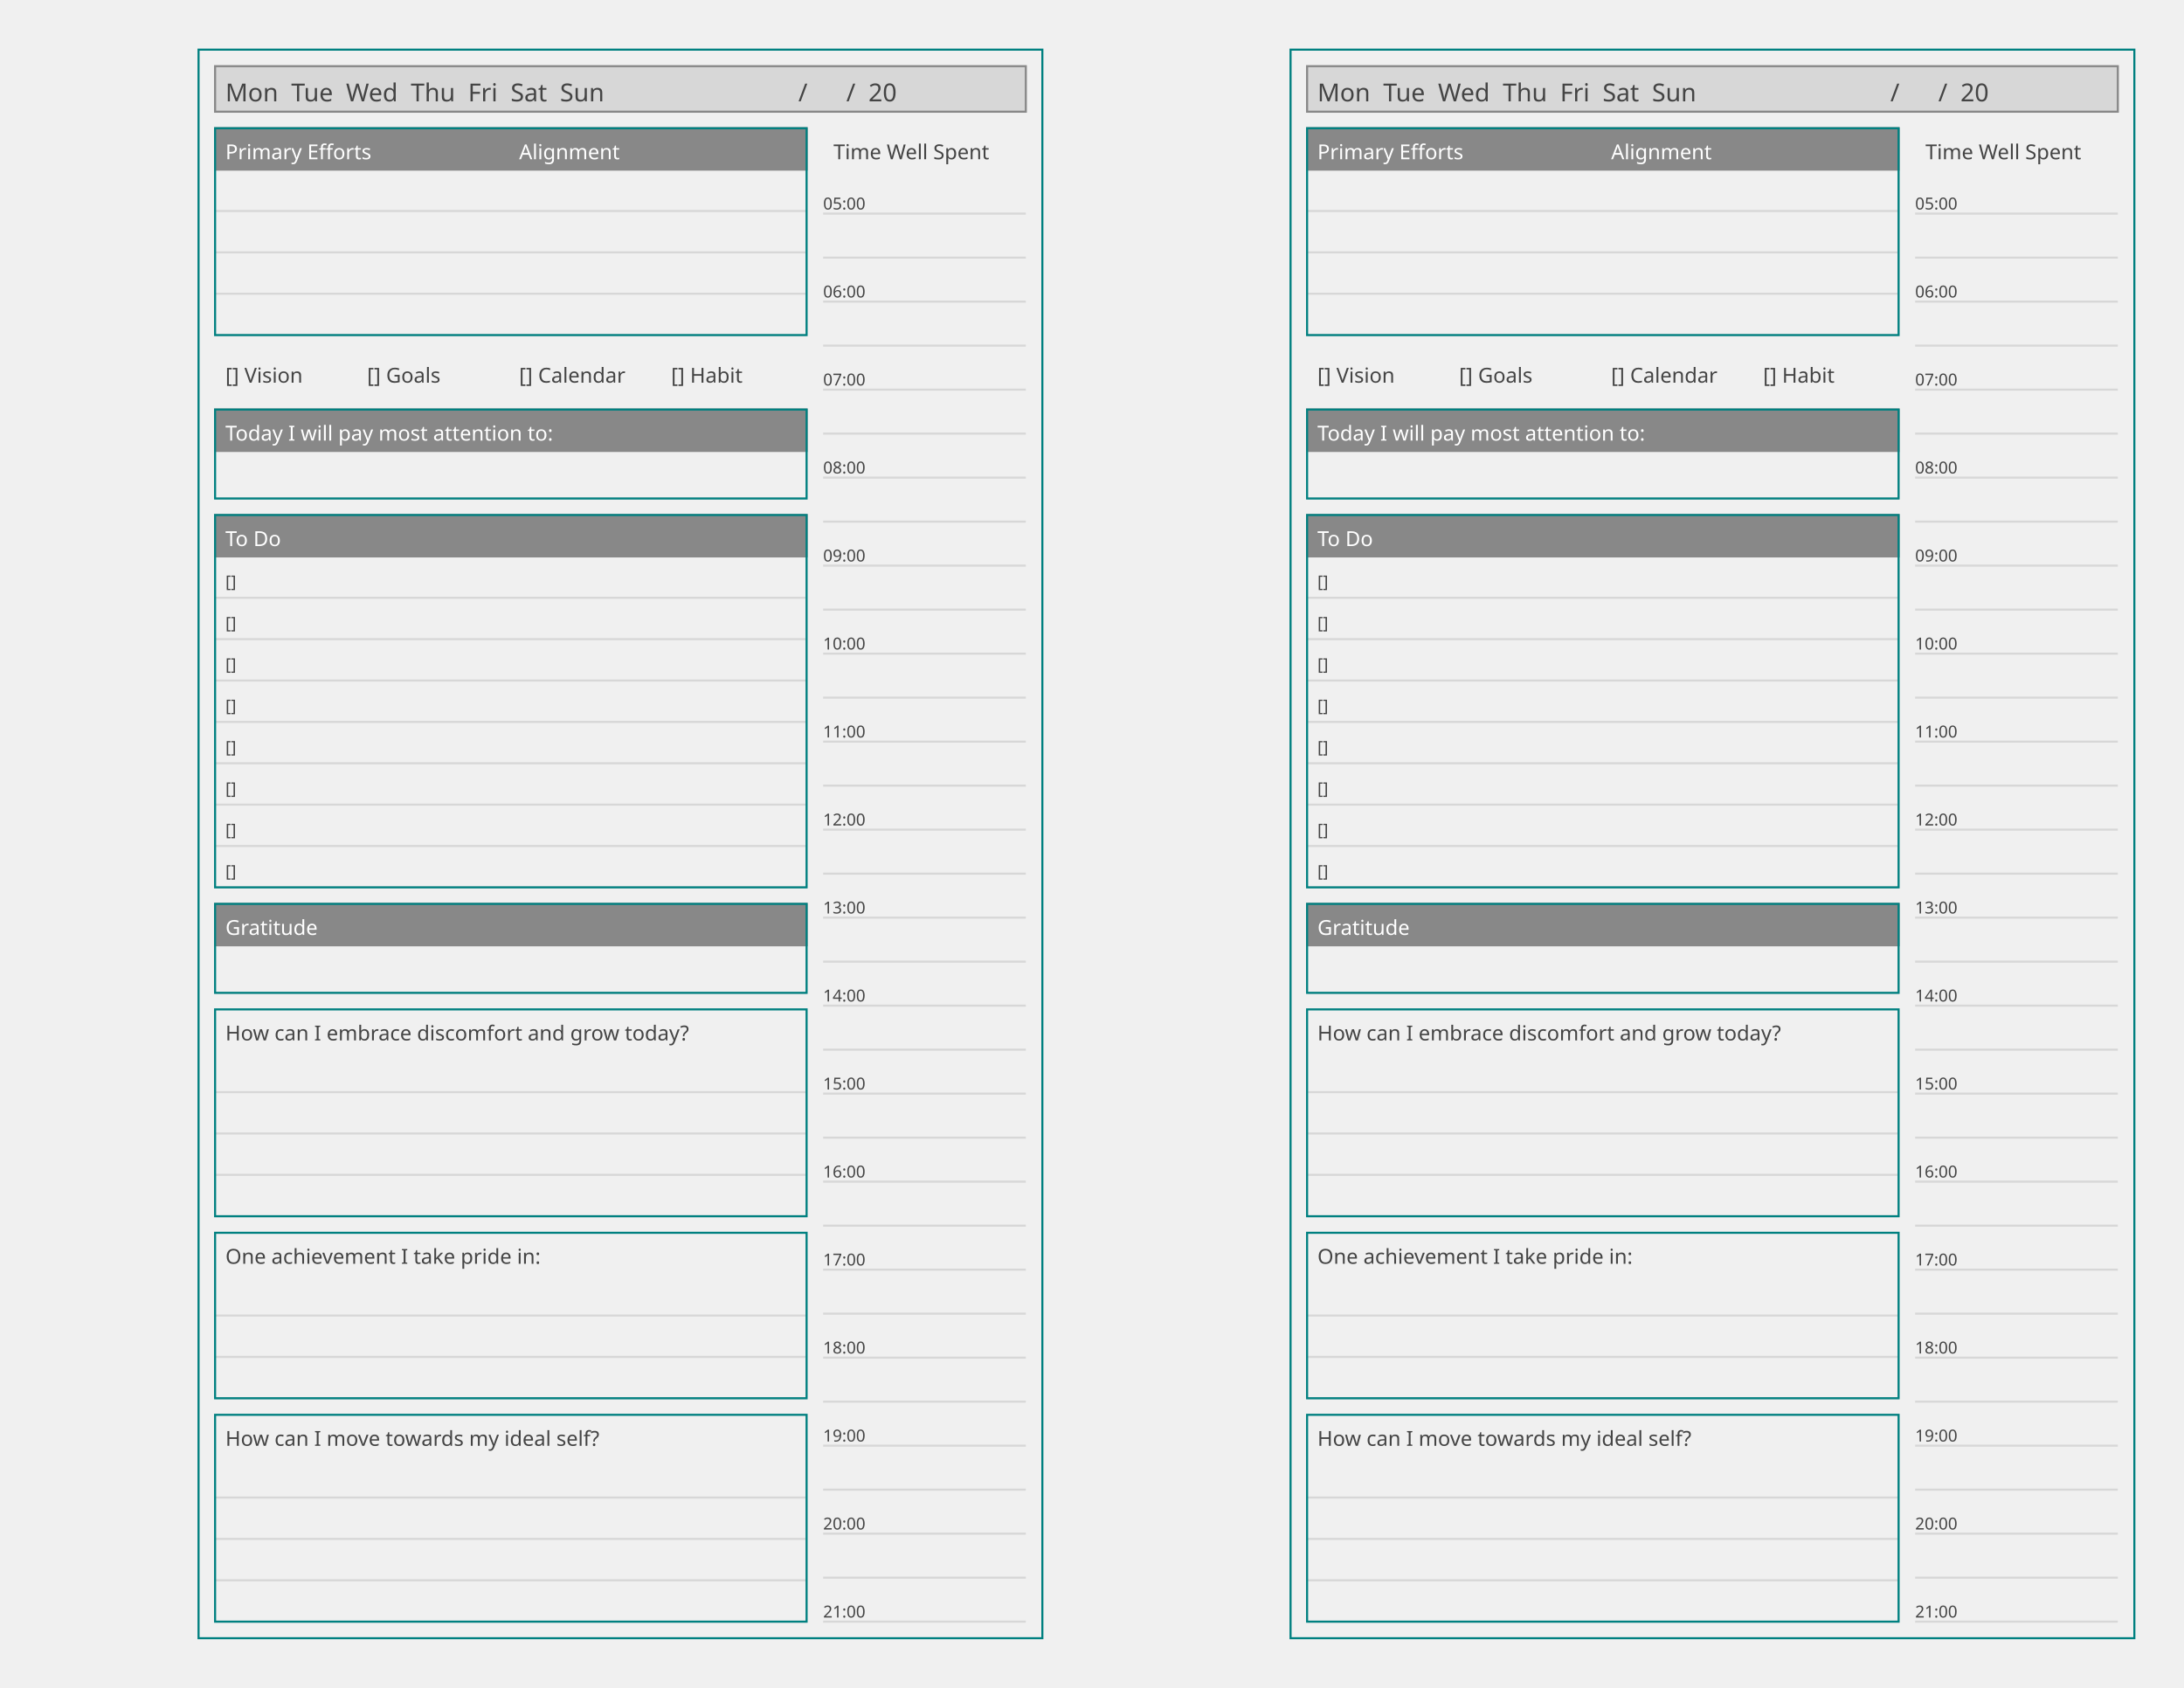
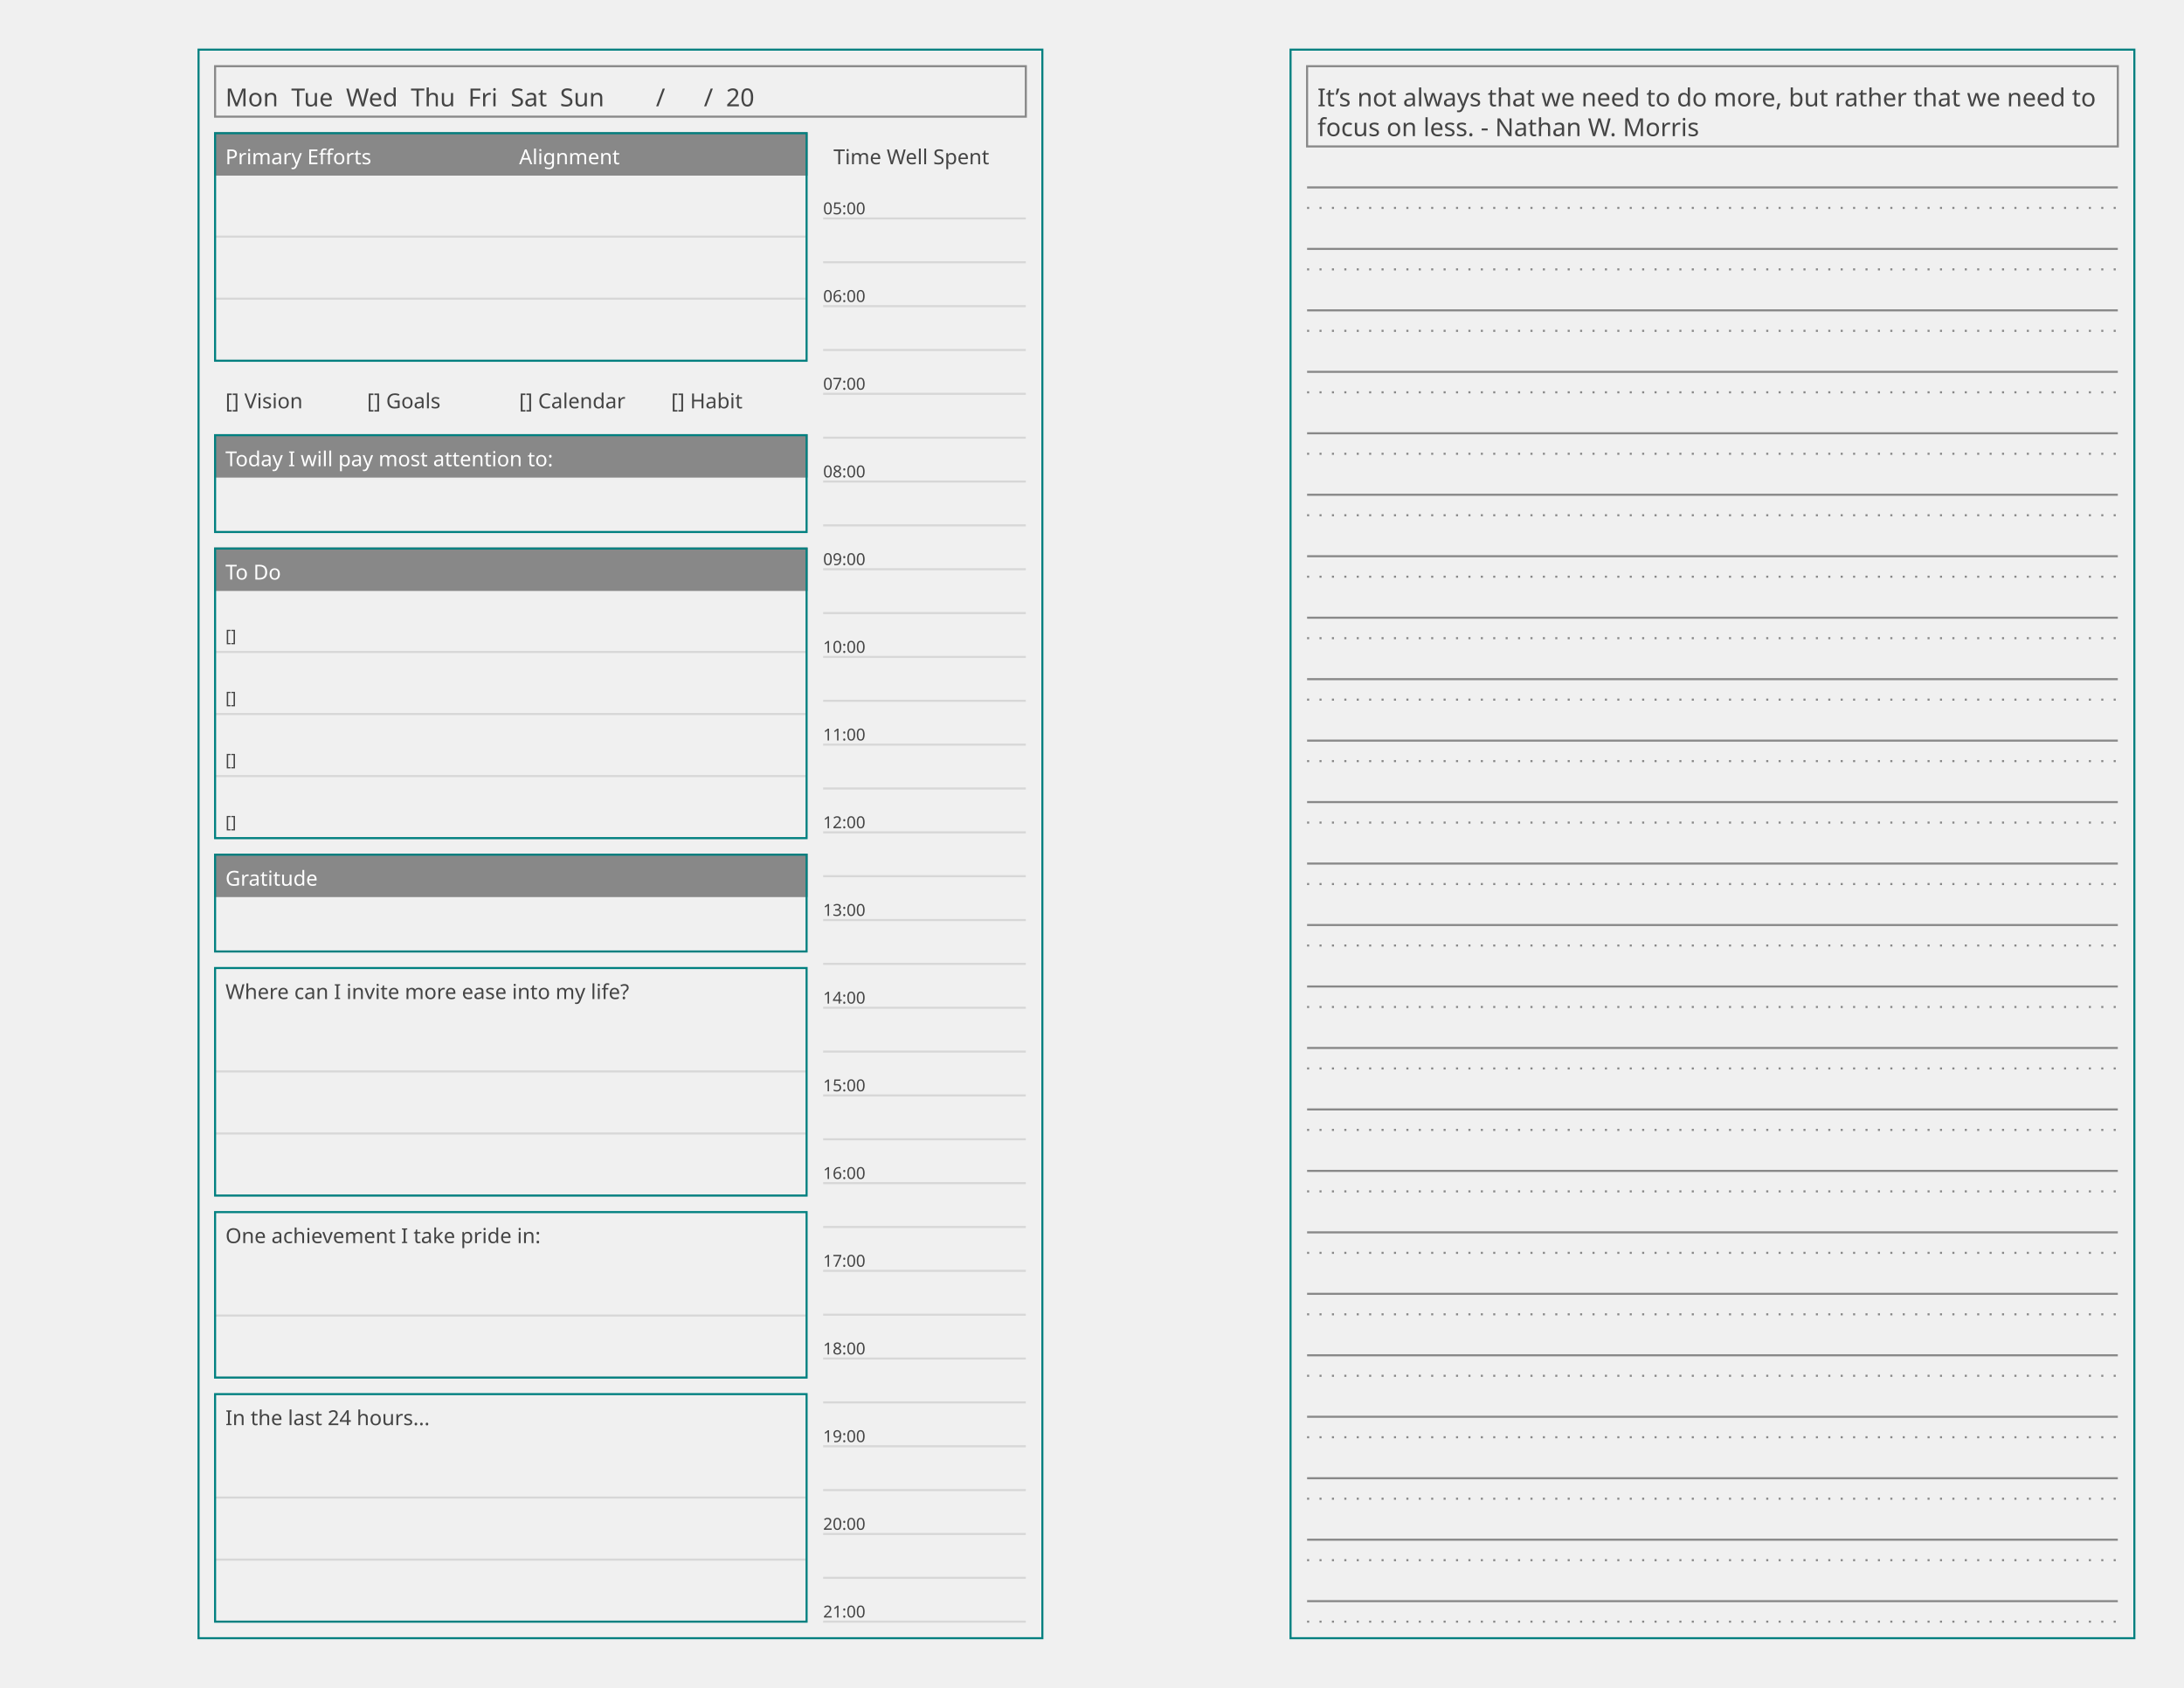
<svg xmlns="http://www.w3.org/2000/svg" baseProfile="tiny" height="8.5in" version="1.2" width="11in">
  <defs />
  <g transform="translate(96, 24.0)">
    <rect fill="none" height="768.0" stroke="#008080" width="408.0" x="0" y="0" />
    <g transform="translate(8, 8)">
-       <rect fill="#d7d7d7" height="22" stroke="#888888" width="392.0" x="0" y="0" />
-       <text alignment-baseline="text-after-edge" fill="#444444" font-family="Ubuntu Mono" font-size="12" text-anchor="start" x="5" y="17">Mon  Tue  Wed  Thu  Fri  Sat  Sun</text>
-       <text alignment-baseline="text-after-edge" fill="#444444" font-family="Ubuntu Mono" font-size="12" text-anchor="start" x="282.0" y="17">      /      /  20    </text>
-     </g>
-     <g transform="translate(302.0,30)">
+       <rect fill="none" height="24.4" stroke="#888888" stroke-width="1" width="392.0" x="0" y="0" />
+       <text alignment-baseline="text-after-edge" fill="#444444" font-family="Ubuntu Mono" font-size="12" text-anchor="start" transform="translate(5,19.4)">Mon  Tue  Wed  Thu  Fri  Sat  Sun        /      /  20    </text>
+     </g>
+     <g transform="translate(8, 32.4)" />
+     <g transform="translate(302.0,32.4)">
      <g>
        <rect fill="none" height="20" stroke="none" width="98.0" x="0" y="8" />
        <text alignment-baseline="text-after-edge" fill="#444444" font-family="Trebuchet MS" font-size="10" text-anchor="start" x="5" y="23">Time Well Spent</text>
      </g>
      <g>
-         <text alignment-baseline="text-after-edge" fill="#444444" font-family="Ubuntu Mono" font-size="8" text-anchor="start" x="0" y="47.273">05:00</text>
-         <line stroke="#d7d7d7" x1="0" x2="98.0" y1="49.273" y2="49.273" />
-         <line stroke="#d7d7d7" x1="0" x2="98.0" y1="70.545" y2="70.545" />
-         <text alignment-baseline="text-after-edge" fill="#444444" font-family="Ubuntu Mono" font-size="8" text-anchor="start" x="0" y="89.818">06:00</text>
-         <line stroke="#d7d7d7" x1="0" x2="98.0" y1="91.818" y2="91.818" />
-         <line stroke="#d7d7d7" x1="0" x2="98.0" y1="113.091" y2="113.091" />
-         <text alignment-baseline="text-after-edge" fill="#444444" font-family="Ubuntu Mono" font-size="8" text-anchor="start" x="0" y="132.364">07:00</text>
-         <line stroke="#d7d7d7" x1="0" x2="98.0" y1="134.364" y2="134.364" />
-         <line stroke="#d7d7d7" x1="0" x2="98.0" y1="155.636" y2="155.636" />
-         <text alignment-baseline="text-after-edge" fill="#444444" font-family="Ubuntu Mono" font-size="8" text-anchor="start" x="0" y="174.909">08:00</text>
-         <line stroke="#d7d7d7" x1="0" x2="98.0" y1="176.909" y2="176.909" />
-         <line stroke="#d7d7d7" x1="0" x2="98.0" y1="198.182" y2="198.182" />
-         <text alignment-baseline="text-after-edge" fill="#444444" font-family="Ubuntu Mono" font-size="8" text-anchor="start" x="0" y="217.455">09:00</text>
-         <line stroke="#d7d7d7" x1="0" x2="98.0" y1="219.455" y2="219.455" />
-         <line stroke="#d7d7d7" x1="0" x2="98.0" y1="240.727" y2="240.727" />
-         <text alignment-baseline="text-after-edge" fill="#444444" font-family="Ubuntu Mono" font-size="8" text-anchor="start" x="0" y="260.0">10:00</text>
-         <line stroke="#d7d7d7" x1="0" x2="98.0" y1="262.0" y2="262.0" />
-         <line stroke="#d7d7d7" x1="0" x2="98.0" y1="283.273" y2="283.273" />
-         <text alignment-baseline="text-after-edge" fill="#444444" font-family="Ubuntu Mono" font-size="8" text-anchor="start" x="0" y="302.545">11:00</text>
-         <line stroke="#d7d7d7" x1="0" x2="98.0" y1="304.545" y2="304.545" />
-         <line stroke="#d7d7d7" x1="0" x2="98.0" y1="325.818" y2="325.818" />
-         <text alignment-baseline="text-after-edge" fill="#444444" font-family="Ubuntu Mono" font-size="8" text-anchor="start" x="0" y="345.091">12:00</text>
-         <line stroke="#d7d7d7" x1="0" x2="98.0" y1="347.091" y2="347.091" />
-         <line stroke="#d7d7d7" x1="0" x2="98.0" y1="368.364" y2="368.364" />
-         <text alignment-baseline="text-after-edge" fill="#444444" font-family="Ubuntu Mono" font-size="8" text-anchor="start" x="0" y="387.636">13:00</text>
-         <line stroke="#d7d7d7" x1="0" x2="98.0" y1="389.636" y2="389.636" />
-         <line stroke="#d7d7d7" x1="0" x2="98.0" y1="410.909" y2="410.909" />
-         <text alignment-baseline="text-after-edge" fill="#444444" font-family="Ubuntu Mono" font-size="8" text-anchor="start" x="0" y="430.182">14:00</text>
-         <line stroke="#d7d7d7" x1="0" x2="98.0" y1="432.182" y2="432.182" />
-         <line stroke="#d7d7d7" x1="0" x2="98.0" y1="453.455" y2="453.455" />
-         <text alignment-baseline="text-after-edge" fill="#444444" font-family="Ubuntu Mono" font-size="8" text-anchor="start" x="0" y="472.727">15:00</text>
-         <line stroke="#d7d7d7" x1="0" x2="98.0" y1="474.727" y2="474.727" />
-         <line stroke="#d7d7d7" x1="0" x2="98.0" y1="496.0" y2="496.0" />
-         <text alignment-baseline="text-after-edge" fill="#444444" font-family="Ubuntu Mono" font-size="8" text-anchor="start" x="0" y="515.273">16:00</text>
-         <line stroke="#d7d7d7" x1="0" x2="98.0" y1="517.273" y2="517.273" />
-         <line stroke="#d7d7d7" x1="0" x2="98.0" y1="538.545" y2="538.545" />
-         <text alignment-baseline="text-after-edge" fill="#444444" font-family="Ubuntu Mono" font-size="8" text-anchor="start" x="0" y="557.818">17:00</text>
-         <line stroke="#d7d7d7" x1="0" x2="98.0" y1="559.818" y2="559.818" />
-         <line stroke="#d7d7d7" x1="0" x2="98.0" y1="581.091" y2="581.091" />
-         <text alignment-baseline="text-after-edge" fill="#444444" font-family="Ubuntu Mono" font-size="8" text-anchor="start" x="0" y="600.364">18:00</text>
-         <line stroke="#d7d7d7" x1="0" x2="98.0" y1="602.364" y2="602.364" />
-         <line stroke="#d7d7d7" x1="0" x2="98.0" y1="623.636" y2="623.636" />
-         <text alignment-baseline="text-after-edge" fill="#444444" font-family="Ubuntu Mono" font-size="8" text-anchor="start" x="0" y="642.909">19:00</text>
-         <line stroke="#d7d7d7" x1="0" x2="98.0" y1="644.909" y2="644.909" />
-         <line stroke="#d7d7d7" x1="0" x2="98.0" y1="666.182" y2="666.182" />
-         <text alignment-baseline="text-after-edge" fill="#444444" font-family="Ubuntu Mono" font-size="8" text-anchor="start" x="0" y="685.455">20:00</text>
-         <line stroke="#d7d7d7" x1="0" x2="98.0" y1="687.455" y2="687.455" />
-         <line stroke="#d7d7d7" x1="0" x2="98.0" y1="708.727" y2="708.727" />
-         <text alignment-baseline="text-after-edge" fill="#444444" font-family="Ubuntu Mono" font-size="8" text-anchor="start" x="0" y="728.0">21:00</text>
-         <line stroke="#d7d7d7" x1="0" x2="98.0" y1="730.0" y2="730.0" />
-       </g>
-     </g>
-     <g transform="translate(8,30)">
+         <text alignment-baseline="text-after-edge" fill="#444444" font-family="Ubuntu Mono" font-size="8" text-anchor="start" x="0" y="47.2">05:00</text>
+         <line stroke="#d7d7d7" x1="0" x2="98.0" y1="49.2" y2="49.2" />
+         <line stroke="#d7d7d7" x1="0" x2="98.0" y1="70.4" y2="70.4" />
+         <text alignment-baseline="text-after-edge" fill="#444444" font-family="Ubuntu Mono" font-size="8" text-anchor="start" x="0" y="89.6">06:00</text>
+         <line stroke="#d7d7d7" x1="0" x2="98.0" y1="91.6" y2="91.6" />
+         <line stroke="#d7d7d7" x1="0" x2="98.0" y1="112.8" y2="112.8" />
+         <text alignment-baseline="text-after-edge" fill="#444444" font-family="Ubuntu Mono" font-size="8" text-anchor="start" x="0" y="132.0">07:00</text>
+         <line stroke="#d7d7d7" x1="0" x2="98.0" y1="134.0" y2="134.0" />
+         <line stroke="#d7d7d7" x1="0" x2="98.0" y1="155.2" y2="155.2" />
+         <text alignment-baseline="text-after-edge" fill="#444444" font-family="Ubuntu Mono" font-size="8" text-anchor="start" x="0" y="174.4">08:00</text>
+         <line stroke="#d7d7d7" x1="0" x2="98.0" y1="176.4" y2="176.4" />
+         <line stroke="#d7d7d7" x1="0" x2="98.0" y1="197.6" y2="197.6" />
+         <text alignment-baseline="text-after-edge" fill="#444444" font-family="Ubuntu Mono" font-size="8" text-anchor="start" x="0" y="216.8">09:00</text>
+         <line stroke="#d7d7d7" x1="0" x2="98.0" y1="218.8" y2="218.8" />
+         <line stroke="#d7d7d7" x1="0" x2="98.0" y1="240.0" y2="240.0" />
+         <text alignment-baseline="text-after-edge" fill="#444444" font-family="Ubuntu Mono" font-size="8" text-anchor="start" x="0" y="259.2">10:00</text>
+         <line stroke="#d7d7d7" x1="0" x2="98.0" y1="261.2" y2="261.2" />
+         <line stroke="#d7d7d7" x1="0" x2="98.0" y1="282.4" y2="282.4" />
+         <text alignment-baseline="text-after-edge" fill="#444444" font-family="Ubuntu Mono" font-size="8" text-anchor="start" x="0" y="301.6">11:00</text>
+         <line stroke="#d7d7d7" x1="0" x2="98.0" y1="303.6" y2="303.6" />
+         <line stroke="#d7d7d7" x1="0" x2="98.0" y1="324.8" y2="324.8" />
+         <text alignment-baseline="text-after-edge" fill="#444444" font-family="Ubuntu Mono" font-size="8" text-anchor="start" x="0" y="344.0">12:00</text>
+         <line stroke="#d7d7d7" x1="0" x2="98.0" y1="346.0" y2="346.0" />
+         <line stroke="#d7d7d7" x1="0" x2="98.0" y1="367.2" y2="367.2" />
+         <text alignment-baseline="text-after-edge" fill="#444444" font-family="Ubuntu Mono" font-size="8" text-anchor="start" x="0" y="386.4">13:00</text>
+         <line stroke="#d7d7d7" x1="0" x2="98.0" y1="388.4" y2="388.4" />
+         <line stroke="#d7d7d7" x1="0" x2="98.0" y1="409.6" y2="409.6" />
+         <text alignment-baseline="text-after-edge" fill="#444444" font-family="Ubuntu Mono" font-size="8" text-anchor="start" x="0" y="428.8">14:00</text>
+         <line stroke="#d7d7d7" x1="0" x2="98.0" y1="430.8" y2="430.8" />
+         <line stroke="#d7d7d7" x1="0" x2="98.0" y1="452.0" y2="452.0" />
+         <text alignment-baseline="text-after-edge" fill="#444444" font-family="Ubuntu Mono" font-size="8" text-anchor="start" x="0" y="471.2">15:00</text>
+         <line stroke="#d7d7d7" x1="0" x2="98.0" y1="473.2" y2="473.2" />
+         <line stroke="#d7d7d7" x1="0" x2="98.0" y1="494.4" y2="494.4" />
+         <text alignment-baseline="text-after-edge" fill="#444444" font-family="Ubuntu Mono" font-size="8" text-anchor="start" x="0" y="513.6">16:00</text>
+         <line stroke="#d7d7d7" x1="0" x2="98.0" y1="515.6" y2="515.6" />
+         <line stroke="#d7d7d7" x1="0" x2="98.0" y1="536.8" y2="536.8" />
+         <text alignment-baseline="text-after-edge" fill="#444444" font-family="Ubuntu Mono" font-size="8" text-anchor="start" x="0" y="556.0">17:00</text>
+         <line stroke="#d7d7d7" x1="0" x2="98.0" y1="558.0" y2="558.0" />
+         <line stroke="#d7d7d7" x1="0" x2="98.0" y1="579.2" y2="579.2" />
+         <text alignment-baseline="text-after-edge" fill="#444444" font-family="Ubuntu Mono" font-size="8" text-anchor="start" x="0" y="598.4">18:00</text>
+         <line stroke="#d7d7d7" x1="0" x2="98.0" y1="600.4" y2="600.4" />
+         <line stroke="#d7d7d7" x1="0" x2="98.0" y1="621.6" y2="621.6" />
+         <text alignment-baseline="text-after-edge" fill="#444444" font-family="Ubuntu Mono" font-size="8" text-anchor="start" x="0" y="640.8">19:00</text>
+         <line stroke="#d7d7d7" x1="0" x2="98.0" y1="642.8" y2="642.8" />
+         <line stroke="#d7d7d7" x1="0" x2="98.0" y1="664.0" y2="664.0" />
+         <text alignment-baseline="text-after-edge" fill="#444444" font-family="Ubuntu Mono" font-size="8" text-anchor="start" x="0" y="683.2">20:00</text>
+         <line stroke="#d7d7d7" x1="0" x2="98.0" y1="685.2" y2="685.2" />
+         <line stroke="#d7d7d7" x1="0" x2="98.0" y1="706.4" y2="706.4" />
+         <text alignment-baseline="text-after-edge" fill="#444444" font-family="Ubuntu Mono" font-size="8" text-anchor="start" x="0" y="725.6">21:00</text>
+         <line stroke="#d7d7d7" x1="0" x2="98.0" y1="727.6" y2="727.6" />
+       </g>
+     </g>
+     <g transform="translate(8,32.4)">
      <g>
        <rect fill="#888888" height="20" stroke="#888888" width="286.0" x="0" y="8" />
        <text alignment-baseline="text-after-edge" fill="#ffffff" font-family="Trebuchet MS" font-size="10" text-anchor="start" x="5" y="23">Primary Efforts</text>
        <text alignment-baseline="text-after-edge" fill="#ffffff" font-family="Trebuchet MS" font-size="10" text-anchor="start" x="147.0" y="23">Alignment</text>
      </g>
      <g>
-         <line stroke="#d7d7d7" x1="0" x2="286.0" y1="48" y2="48" />
-         <line stroke="#d7d7d7" x1="0" x2="286.0" y1="68" y2="68" />
-         <line stroke="#d7d7d7" x1="0" x2="286.0" y1="88" y2="88" />
-         <line stroke="#d7d7d7" x1="0" x2="286.0" y1="108" y2="108" />
-       </g>
-       <rect fill="none" height="100" stroke="#008080" width="286.0" x="0" y="8" />
-     </g>
-     <g transform="translate(8,138)">
+         <line stroke="#d7d7d7" x1="0" x2="286.0" y1="58" y2="58" />
+         <line stroke="#d7d7d7" x1="0" x2="286.0" y1="88" y2="88" />
+         <line stroke="#d7d7d7" x1="0" x2="286.0" y1="118" y2="118" />
+       </g>
+       <rect fill="none" height="110" stroke="#008080" width="286.0" x="0" y="8" />
+     </g>
+     <g transform="translate(8,150.4)">
      <rect fill="none" height="20" stroke="none" width="286.0" x="0" y="8" />
      <text alignment-baseline="text-after-edge" fill="#444444" font-family="Ubuntu Mono" font-size="10" text-anchor="start" x="5" y="23">[] Vision </text>
      <text alignment-baseline="text-after-edge" fill="#444444" font-family="Ubuntu Mono" font-size="10" text-anchor="start" x="73.5" y="23">[] Goals</text>
      <text alignment-baseline="text-after-edge" fill="#444444" font-family="Ubuntu Mono" font-size="10" text-anchor="start" x="147.0" y="23">[] Calendar</text>
      <text alignment-baseline="text-after-edge" fill="#444444" font-family="Ubuntu Mono" font-size="10" text-anchor="start" x="220.5" y="23">[] Habit</text>
    </g>
-     <g transform="translate(8,166)">
+     <g transform="translate(8,178.4)">
      <g>
        <rect fill="#888888" height="20" stroke="#888888" width="286.0" x="0" y="8" />
        <text alignment-baseline="text-after-edge" fill="#ffffff" font-family="Trebuchet MS" font-size="10" text-anchor="start" x="5" y="23">Today I will pay most attention to:</text>
      </g>
      <g>
-         <line stroke="#d7d7d7" x1="0" x2="286.0" y1="51.0" y2="51.0" />
-       </g>
-       <rect fill="none" height="43.0" stroke="#008080" width="286.0" x="0" y="8" />
-     </g>
-     <g transform="translate(8,217.0)">
+         <line stroke="#d7d7d7" x1="0" x2="286.0" y1="54.8" y2="54.8" />
+       </g>
+       <rect fill="none" height="46.8" stroke="#008080" width="286.0" x="0" y="8" />
+     </g>
+     <g transform="translate(8,233.2)">
      <g>
        <rect fill="#888888" height="20" stroke="#888888" width="286.0" x="0" y="8" />
        <text alignment-baseline="text-after-edge" fill="#ffffff" font-family="Trebuchet MS" font-size="10" text-anchor="start" x="5" y="23">To Do</text>
      </g>
      <g>
-         <line stroke="#d7d7d7" x1="0" x2="286.0" y1="48" y2="48" />
-         <line stroke="#d7d7d7" x1="0" x2="286.0" y1="68" y2="68" />
-         <line stroke="#d7d7d7" x1="0" x2="286.0" y1="88" y2="88" />
-         <line stroke="#d7d7d7" x1="0" x2="286.0" y1="108" y2="108" />
-         <line stroke="#d7d7d7" x1="0" x2="286.0" y1="128" y2="128" />
+         <line stroke="#d7d7d7" x1="0" x2="286.0" y1="58" y2="58" />
+         <line stroke="#d7d7d7" x1="0" x2="286.0" y1="88" y2="88" />
+         <line stroke="#d7d7d7" x1="0" x2="286.0" y1="118" y2="118" />
        <line stroke="#d7d7d7" x1="0" x2="286.0" y1="148" y2="148" />
-         <line stroke="#d7d7d7" x1="0" x2="286.0" y1="168" y2="168" />
-         <line stroke="#d7d7d7" x1="0" x2="286.0" y1="188" y2="188" />
-         <text alignment-baseline="text-after-edge" fill="#444444" font-family="Ubuntu Mono" font-size="8" text-anchor="start" x="5" y="43">[]</text>
-         <text alignment-baseline="text-after-edge" fill="#444444" font-family="Ubuntu Mono" font-size="8" text-anchor="start" x="5" y="63">[]</text>
+         <text alignment-baseline="text-after-edge" fill="#444444" font-family="Ubuntu Mono" font-size="8" text-anchor="start" x="5" y="53">[]</text>
        <text alignment-baseline="text-after-edge" fill="#444444" font-family="Ubuntu Mono" font-size="8" text-anchor="start" x="5" y="83">[]</text>
-         <text alignment-baseline="text-after-edge" fill="#444444" font-family="Ubuntu Mono" font-size="8" text-anchor="start" x="5" y="103">[]</text>
-         <text alignment-baseline="text-after-edge" fill="#444444" font-family="Ubuntu Mono" font-size="8" text-anchor="start" x="5" y="123">[]</text>
+         <text alignment-baseline="text-after-edge" fill="#444444" font-family="Ubuntu Mono" font-size="8" text-anchor="start" x="5" y="113">[]</text>
        <text alignment-baseline="text-after-edge" fill="#444444" font-family="Ubuntu Mono" font-size="8" text-anchor="start" x="5" y="143">[]</text>
-         <text alignment-baseline="text-after-edge" fill="#444444" font-family="Ubuntu Mono" font-size="8" text-anchor="start" x="5" y="163">[]</text>
-         <text alignment-baseline="text-after-edge" fill="#444444" font-family="Ubuntu Mono" font-size="8" text-anchor="start" x="5" y="183">[]</text>
-       </g>
-       <rect fill="none" height="180" stroke="#008080" width="286.0" x="0" y="8" />
-     </g>
-     <g transform="translate(8,405.0)">
+       </g>
+       <rect fill="none" height="140" stroke="#008080" width="286.0" x="0" y="8" />
+     </g>
+     <g transform="translate(8,381.2)">
      <g>
        <rect fill="#888888" height="20" stroke="#888888" width="286.0" x="0" y="8" />
        <text alignment-baseline="text-after-edge" fill="#ffffff" font-family="Trebuchet MS" font-size="10" text-anchor="start" x="5" y="23">Gratitude</text>
      </g>
      <g>
-         <line stroke="#d7d7d7" x1="0" x2="286.0" y1="51.0" y2="51.0" />
-       </g>
-       <rect fill="none" height="43.0" stroke="#008080" width="286.0" x="0" y="8" />
-     </g>
-     <g transform="translate(8,456.0)">
+         <line stroke="#d7d7d7" x1="0" x2="286.0" y1="54.8" y2="54.8" />
+       </g>
+       <rect fill="none" height="46.8" stroke="#008080" width="286.0" x="0" y="8" />
+     </g>
+     <g transform="translate(8,436)">
      <g>
        <rect fill="none" height="20" stroke="none" width="286.0" x="0" y="8" />
-         <text alignment-baseline="text-after-edge" fill="#444444" font-family="Ubuntu Mono" font-size="10" text-anchor="start" x="5" y="23">How can I embrace discomfort and grow today?</text>
-       </g>
-       <g>
-         <line stroke="#d7d7d7" x1="0" x2="286.0" y1="48" y2="48" />
-         <line stroke="#d7d7d7" x1="0" x2="286.0" y1="68" y2="68" />
-         <line stroke="#d7d7d7" x1="0" x2="286.0" y1="88" y2="88" />
-         <line stroke="#d7d7d7" x1="0" x2="286.0" y1="108" y2="108" />
-       </g>
-       <rect fill="none" height="100" stroke="#008080" width="286.0" x="0" y="8" />
-     </g>
-     <g transform="translate(8,564.0)">
+         <text alignment-baseline="text-after-edge" fill="#444444" font-family="Ubuntu Mono" font-size="10" text-anchor="start" x="5" y="23">Where can I invite more ease into my life?</text>
+       </g>
+       <g>
+         <line stroke="#d7d7d7" x1="0" x2="286.0" y1="58" y2="58" />
+         <line stroke="#d7d7d7" x1="0" x2="286.0" y1="88" y2="88" />
+         <line stroke="#d7d7d7" x1="0" x2="286.0" y1="118" y2="118" />
+       </g>
+       <rect fill="none" height="110" stroke="#008080" width="286.0" x="0" y="8" />
+     </g>
+     <g transform="translate(8,554.0)">
      <g>
        <rect fill="none" height="20" stroke="none" width="286.0" x="0" y="8" />
        <text alignment-baseline="text-after-edge" fill="#444444" font-family="Ubuntu Mono" font-size="10" text-anchor="start" x="5" y="23">One achievement I take pride in:</text>
      </g>
      <g>
-         <line stroke="#d7d7d7" x1="0" x2="286.0" y1="48" y2="48" />
-         <line stroke="#d7d7d7" x1="0" x2="286.0" y1="68" y2="68" />
+         <line stroke="#d7d7d7" x1="0" x2="286.0" y1="58" y2="58" />
        <line stroke="#d7d7d7" x1="0" x2="286.0" y1="88" y2="88" />
      </g>
      <rect fill="none" height="80" stroke="#008080" width="286.0" x="0" y="8" />
    </g>
-     <g transform="translate(8,652.0)">
+     <g transform="translate(8,642.0)">
      <g>
        <rect fill="none" height="20" stroke="none" width="286.0" x="0" y="8" />
-         <text alignment-baseline="text-after-edge" fill="#444444" font-family="Ubuntu Mono" font-size="10" text-anchor="start" x="5" y="23">How can I move towards my ideal self?</text>
-       </g>
-       <g>
-         <line stroke="#d7d7d7" x1="0" x2="286.0" y1="48" y2="48" />
-         <line stroke="#d7d7d7" x1="0" x2="286.0" y1="68" y2="68" />
-         <line stroke="#d7d7d7" x1="0" x2="286.0" y1="88" y2="88" />
-         <line stroke="#d7d7d7" x1="0" x2="286.0" y1="108" y2="108" />
-       </g>
-       <rect fill="none" height="100" stroke="#008080" width="286.0" x="0" y="8" />
+         <text alignment-baseline="text-after-edge" fill="#444444" font-family="Ubuntu Mono" font-size="10" text-anchor="start" x="5" y="23">In the last 24 hours...</text>
+       </g>
+       <g>
+         <line stroke="#d7d7d7" x1="0" x2="286.0" y1="58" y2="58" />
+         <line stroke="#d7d7d7" x1="0" x2="286.0" y1="88" y2="88" />
+         <line stroke="#d7d7d7" x1="0" x2="286.0" y1="118" y2="118" />
+       </g>
+       <rect fill="none" height="110" stroke="#008080" width="286.0" x="0" y="8" />
    </g>
  </g>
  <g transform="translate(624.0, 24.0)">
    <rect fill="none" height="768.0" stroke="#008080" width="408.0" x="0" y="0" />
    <g transform="translate(8, 8)">
-       <rect fill="#d7d7d7" height="22" stroke="#888888" width="392.0" x="0" y="0" />
-       <text alignment-baseline="text-after-edge" fill="#444444" font-family="Ubuntu Mono" font-size="12" text-anchor="start" x="5" y="17">Mon  Tue  Wed  Thu  Fri  Sat  Sun</text>
-       <text alignment-baseline="text-after-edge" fill="#444444" font-family="Ubuntu Mono" font-size="12" text-anchor="start" x="282.0" y="17">      /      /  20    </text>
-     </g>
-     <g transform="translate(302.0,30)">
-       <g>
-         <rect fill="none" height="20" stroke="none" width="98.0" x="0" y="8" />
-         <text alignment-baseline="text-after-edge" fill="#444444" font-family="Trebuchet MS" font-size="10" text-anchor="start" x="5" y="23">Time Well Spent</text>
-       </g>
-       <g>
-         <text alignment-baseline="text-after-edge" fill="#444444" font-family="Ubuntu Mono" font-size="8" text-anchor="start" x="0" y="47.273">05:00</text>
-         <line stroke="#d7d7d7" x1="0" x2="98.0" y1="49.273" y2="49.273" />
-         <line stroke="#d7d7d7" x1="0" x2="98.0" y1="70.545" y2="70.545" />
-         <text alignment-baseline="text-after-edge" fill="#444444" font-family="Ubuntu Mono" font-size="8" text-anchor="start" x="0" y="89.818">06:00</text>
-         <line stroke="#d7d7d7" x1="0" x2="98.0" y1="91.818" y2="91.818" />
-         <line stroke="#d7d7d7" x1="0" x2="98.0" y1="113.091" y2="113.091" />
-         <text alignment-baseline="text-after-edge" fill="#444444" font-family="Ubuntu Mono" font-size="8" text-anchor="start" x="0" y="132.364">07:00</text>
-         <line stroke="#d7d7d7" x1="0" x2="98.0" y1="134.364" y2="134.364" />
-         <line stroke="#d7d7d7" x1="0" x2="98.0" y1="155.636" y2="155.636" />
-         <text alignment-baseline="text-after-edge" fill="#444444" font-family="Ubuntu Mono" font-size="8" text-anchor="start" x="0" y="174.909">08:00</text>
-         <line stroke="#d7d7d7" x1="0" x2="98.0" y1="176.909" y2="176.909" />
-         <line stroke="#d7d7d7" x1="0" x2="98.0" y1="198.182" y2="198.182" />
-         <text alignment-baseline="text-after-edge" fill="#444444" font-family="Ubuntu Mono" font-size="8" text-anchor="start" x="0" y="217.455">09:00</text>
-         <line stroke="#d7d7d7" x1="0" x2="98.0" y1="219.455" y2="219.455" />
-         <line stroke="#d7d7d7" x1="0" x2="98.0" y1="240.727" y2="240.727" />
-         <text alignment-baseline="text-after-edge" fill="#444444" font-family="Ubuntu Mono" font-size="8" text-anchor="start" x="0" y="260.0">10:00</text>
-         <line stroke="#d7d7d7" x1="0" x2="98.0" y1="262.0" y2="262.0" />
-         <line stroke="#d7d7d7" x1="0" x2="98.0" y1="283.273" y2="283.273" />
-         <text alignment-baseline="text-after-edge" fill="#444444" font-family="Ubuntu Mono" font-size="8" text-anchor="start" x="0" y="302.545">11:00</text>
-         <line stroke="#d7d7d7" x1="0" x2="98.0" y1="304.545" y2="304.545" />
-         <line stroke="#d7d7d7" x1="0" x2="98.0" y1="325.818" y2="325.818" />
-         <text alignment-baseline="text-after-edge" fill="#444444" font-family="Ubuntu Mono" font-size="8" text-anchor="start" x="0" y="345.091">12:00</text>
-         <line stroke="#d7d7d7" x1="0" x2="98.0" y1="347.091" y2="347.091" />
-         <line stroke="#d7d7d7" x1="0" x2="98.0" y1="368.364" y2="368.364" />
-         <text alignment-baseline="text-after-edge" fill="#444444" font-family="Ubuntu Mono" font-size="8" text-anchor="start" x="0" y="387.636">13:00</text>
-         <line stroke="#d7d7d7" x1="0" x2="98.0" y1="389.636" y2="389.636" />
-         <line stroke="#d7d7d7" x1="0" x2="98.0" y1="410.909" y2="410.909" />
-         <text alignment-baseline="text-after-edge" fill="#444444" font-family="Ubuntu Mono" font-size="8" text-anchor="start" x="0" y="430.182">14:00</text>
-         <line stroke="#d7d7d7" x1="0" x2="98.0" y1="432.182" y2="432.182" />
-         <line stroke="#d7d7d7" x1="0" x2="98.0" y1="453.455" y2="453.455" />
-         <text alignment-baseline="text-after-edge" fill="#444444" font-family="Ubuntu Mono" font-size="8" text-anchor="start" x="0" y="472.727">15:00</text>
-         <line stroke="#d7d7d7" x1="0" x2="98.0" y1="474.727" y2="474.727" />
-         <line stroke="#d7d7d7" x1="0" x2="98.0" y1="496.0" y2="496.0" />
-         <text alignment-baseline="text-after-edge" fill="#444444" font-family="Ubuntu Mono" font-size="8" text-anchor="start" x="0" y="515.273">16:00</text>
-         <line stroke="#d7d7d7" x1="0" x2="98.0" y1="517.273" y2="517.273" />
-         <line stroke="#d7d7d7" x1="0" x2="98.0" y1="538.545" y2="538.545" />
-         <text alignment-baseline="text-after-edge" fill="#444444" font-family="Ubuntu Mono" font-size="8" text-anchor="start" x="0" y="557.818">17:00</text>
-         <line stroke="#d7d7d7" x1="0" x2="98.0" y1="559.818" y2="559.818" />
-         <line stroke="#d7d7d7" x1="0" x2="98.0" y1="581.091" y2="581.091" />
-         <text alignment-baseline="text-after-edge" fill="#444444" font-family="Ubuntu Mono" font-size="8" text-anchor="start" x="0" y="600.364">18:00</text>
-         <line stroke="#d7d7d7" x1="0" x2="98.0" y1="602.364" y2="602.364" />
-         <line stroke="#d7d7d7" x1="0" x2="98.0" y1="623.636" y2="623.636" />
-         <text alignment-baseline="text-after-edge" fill="#444444" font-family="Ubuntu Mono" font-size="8" text-anchor="start" x="0" y="642.909">19:00</text>
-         <line stroke="#d7d7d7" x1="0" x2="98.0" y1="644.909" y2="644.909" />
-         <line stroke="#d7d7d7" x1="0" x2="98.0" y1="666.182" y2="666.182" />
-         <text alignment-baseline="text-after-edge" fill="#444444" font-family="Ubuntu Mono" font-size="8" text-anchor="start" x="0" y="685.455">20:00</text>
-         <line stroke="#d7d7d7" x1="0" x2="98.0" y1="687.455" y2="687.455" />
-         <line stroke="#d7d7d7" x1="0" x2="98.0" y1="708.727" y2="708.727" />
-         <text alignment-baseline="text-after-edge" fill="#444444" font-family="Ubuntu Mono" font-size="8" text-anchor="start" x="0" y="728.0">21:00</text>
-         <line stroke="#d7d7d7" x1="0" x2="98.0" y1="730.0" y2="730.0" />
-       </g>
-     </g>
-     <g transform="translate(8,30)">
-       <g>
-         <rect fill="#888888" height="20" stroke="#888888" width="286.0" x="0" y="8" />
-         <text alignment-baseline="text-after-edge" fill="#ffffff" font-family="Trebuchet MS" font-size="10" text-anchor="start" x="5" y="23">Primary Efforts</text>
-         <text alignment-baseline="text-after-edge" fill="#ffffff" font-family="Trebuchet MS" font-size="10" text-anchor="start" x="147.0" y="23">Alignment</text>
-       </g>
-       <g>
-         <line stroke="#d7d7d7" x1="0" x2="286.0" y1="48" y2="48" />
-         <line stroke="#d7d7d7" x1="0" x2="286.0" y1="68" y2="68" />
-         <line stroke="#d7d7d7" x1="0" x2="286.0" y1="88" y2="88" />
-         <line stroke="#d7d7d7" x1="0" x2="286.0" y1="108" y2="108" />
-       </g>
-       <rect fill="none" height="100" stroke="#008080" width="286.0" x="0" y="8" />
-     </g>
-     <g transform="translate(8,138)">
-       <rect fill="none" height="20" stroke="none" width="286.0" x="0" y="8" />
-       <text alignment-baseline="text-after-edge" fill="#444444" font-family="Ubuntu Mono" font-size="10" text-anchor="start" x="5" y="23">[] Vision </text>
-       <text alignment-baseline="text-after-edge" fill="#444444" font-family="Ubuntu Mono" font-size="10" text-anchor="start" x="73.5" y="23">[] Goals</text>
-       <text alignment-baseline="text-after-edge" fill="#444444" font-family="Ubuntu Mono" font-size="10" text-anchor="start" x="147.0" y="23">[] Calendar</text>
-       <text alignment-baseline="text-after-edge" fill="#444444" font-family="Ubuntu Mono" font-size="10" text-anchor="start" x="220.5" y="23">[] Habit</text>
-     </g>
-     <g transform="translate(8,166)">
-       <g>
-         <rect fill="#888888" height="20" stroke="#888888" width="286.0" x="0" y="8" />
-         <text alignment-baseline="text-after-edge" fill="#ffffff" font-family="Trebuchet MS" font-size="10" text-anchor="start" x="5" y="23">Today I will pay most attention to:</text>
-       </g>
-       <g>
-         <line stroke="#d7d7d7" x1="0" x2="286.0" y1="51.0" y2="51.0" />
-       </g>
-       <rect fill="none" height="43.0" stroke="#008080" width="286.0" x="0" y="8" />
-     </g>
-     <g transform="translate(8,217.0)">
-       <g>
-         <rect fill="#888888" height="20" stroke="#888888" width="286.0" x="0" y="8" />
-         <text alignment-baseline="text-after-edge" fill="#ffffff" font-family="Trebuchet MS" font-size="10" text-anchor="start" x="5" y="23">To Do</text>
-       </g>
-       <g>
-         <line stroke="#d7d7d7" x1="0" x2="286.0" y1="48" y2="48" />
-         <line stroke="#d7d7d7" x1="0" x2="286.0" y1="68" y2="68" />
-         <line stroke="#d7d7d7" x1="0" x2="286.0" y1="88" y2="88" />
-         <line stroke="#d7d7d7" x1="0" x2="286.0" y1="108" y2="108" />
-         <line stroke="#d7d7d7" x1="0" x2="286.0" y1="128" y2="128" />
-         <line stroke="#d7d7d7" x1="0" x2="286.0" y1="148" y2="148" />
-         <line stroke="#d7d7d7" x1="0" x2="286.0" y1="168" y2="168" />
-         <line stroke="#d7d7d7" x1="0" x2="286.0" y1="188" y2="188" />
-         <text alignment-baseline="text-after-edge" fill="#444444" font-family="Ubuntu Mono" font-size="8" text-anchor="start" x="5" y="43">[]</text>
-         <text alignment-baseline="text-after-edge" fill="#444444" font-family="Ubuntu Mono" font-size="8" text-anchor="start" x="5" y="63">[]</text>
-         <text alignment-baseline="text-after-edge" fill="#444444" font-family="Ubuntu Mono" font-size="8" text-anchor="start" x="5" y="83">[]</text>
-         <text alignment-baseline="text-after-edge" fill="#444444" font-family="Ubuntu Mono" font-size="8" text-anchor="start" x="5" y="103">[]</text>
-         <text alignment-baseline="text-after-edge" fill="#444444" font-family="Ubuntu Mono" font-size="8" text-anchor="start" x="5" y="123">[]</text>
-         <text alignment-baseline="text-after-edge" fill="#444444" font-family="Ubuntu Mono" font-size="8" text-anchor="start" x="5" y="143">[]</text>
-         <text alignment-baseline="text-after-edge" fill="#444444" font-family="Ubuntu Mono" font-size="8" text-anchor="start" x="5" y="163">[]</text>
-         <text alignment-baseline="text-after-edge" fill="#444444" font-family="Ubuntu Mono" font-size="8" text-anchor="start" x="5" y="183">[]</text>
-       </g>
-       <rect fill="none" height="180" stroke="#008080" width="286.0" x="0" y="8" />
-     </g>
-     <g transform="translate(8,405.0)">
-       <g>
-         <rect fill="#888888" height="20" stroke="#888888" width="286.0" x="0" y="8" />
-         <text alignment-baseline="text-after-edge" fill="#ffffff" font-family="Trebuchet MS" font-size="10" text-anchor="start" x="5" y="23">Gratitude</text>
-       </g>
-       <g>
-         <line stroke="#d7d7d7" x1="0" x2="286.0" y1="51.0" y2="51.0" />
-       </g>
-       <rect fill="none" height="43.0" stroke="#008080" width="286.0" x="0" y="8" />
-     </g>
-     <g transform="translate(8,456.0)">
-       <g>
-         <rect fill="none" height="20" stroke="none" width="286.0" x="0" y="8" />
-         <text alignment-baseline="text-after-edge" fill="#444444" font-family="Ubuntu Mono" font-size="10" text-anchor="start" x="5" y="23">How can I embrace discomfort and grow today?</text>
-       </g>
-       <g>
-         <line stroke="#d7d7d7" x1="0" x2="286.0" y1="48" y2="48" />
-         <line stroke="#d7d7d7" x1="0" x2="286.0" y1="68" y2="68" />
-         <line stroke="#d7d7d7" x1="0" x2="286.0" y1="88" y2="88" />
-         <line stroke="#d7d7d7" x1="0" x2="286.0" y1="108" y2="108" />
-       </g>
-       <rect fill="none" height="100" stroke="#008080" width="286.0" x="0" y="8" />
-     </g>
-     <g transform="translate(8,564.0)">
-       <g>
-         <rect fill="none" height="20" stroke="none" width="286.0" x="0" y="8" />
-         <text alignment-baseline="text-after-edge" fill="#444444" font-family="Ubuntu Mono" font-size="10" text-anchor="start" x="5" y="23">One achievement I take pride in:</text>
-       </g>
-       <g>
-         <line stroke="#d7d7d7" x1="0" x2="286.0" y1="48" y2="48" />
-         <line stroke="#d7d7d7" x1="0" x2="286.0" y1="68" y2="68" />
-         <line stroke="#d7d7d7" x1="0" x2="286.0" y1="88" y2="88" />
-       </g>
-       <rect fill="none" height="80" stroke="#008080" width="286.0" x="0" y="8" />
-     </g>
-     <g transform="translate(8,652.0)">
-       <g>
-         <rect fill="none" height="20" stroke="none" width="286.0" x="0" y="8" />
-         <text alignment-baseline="text-after-edge" fill="#444444" font-family="Ubuntu Mono" font-size="10" text-anchor="start" x="5" y="23">How can I move towards my ideal self?</text>
-       </g>
-       <g>
-         <line stroke="#d7d7d7" x1="0" x2="286.0" y1="48" y2="48" />
-         <line stroke="#d7d7d7" x1="0" x2="286.0" y1="68" y2="68" />
-         <line stroke="#d7d7d7" x1="0" x2="286.0" y1="88" y2="88" />
-         <line stroke="#d7d7d7" x1="0" x2="286.0" y1="108" y2="108" />
-       </g>
-       <rect fill="none" height="100" stroke="#008080" width="286.0" x="0" y="8" />
+       <rect fill="none" height="38.8" stroke="#888888" stroke-width="1" width="392.0" x="0" y="0" />
+       <text alignment-baseline="text-after-edge" fill="#444444" font-family="Trebuchet MS" font-size="12" text-anchor="start" transform="translate(5,19.4)">It’s not always that we need to do more, but rather that we need to</text>
+       <text alignment-baseline="text-after-edge" fill="#444444" font-family="Trebuchet MS" font-size="12" text-anchor="start" transform="translate(5,33.8)">focus on less. - Nathan W. Morris</text>
+     </g>
+     <g transform="translate(8, 46.8)">
+       <g transform="translate(0,0)">
+         <g>
+           <line stroke="#888888" stroke-dasharray="1,5" stroke-width="1" transform="translate(0,29.71667)" x1="0" x2="392.0" y1="0" y2="0" />
+           <line stroke="#888888" stroke-dasharray="1,5" stroke-width="1" transform="translate(0,59.43333)" x1="0" x2="392.0" y1="0" y2="0" />
+           <line stroke="#888888" stroke-dasharray="1,5" stroke-width="1" transform="translate(0,89.15)" x1="0" x2="392.0" y1="0" y2="0" />
+           <line stroke="#888888" stroke-dasharray="1,5" stroke-width="1" transform="translate(0,118.8667)" x1="0" x2="392.0" y1="0" y2="0" />
+           <line stroke="#888888" stroke-dasharray="1,5" stroke-width="1" transform="translate(0,148.5833)" x1="0" x2="392.0" y1="0" y2="0" />
+           <line stroke="#888888" stroke-dasharray="1,5" stroke-width="1" transform="translate(0,178.3)" x1="0" x2="392.0" y1="0" y2="0" />
+           <line stroke="#888888" stroke-dasharray="1,5" stroke-width="1" transform="translate(0,208.0167)" x1="0" x2="392.0" y1="0" y2="0" />
+           <line stroke="#888888" stroke-dasharray="1,5" stroke-width="1" transform="translate(0,237.7333)" x1="0" x2="392.0" y1="0" y2="0" />
+           <line stroke="#888888" stroke-dasharray="1,5" stroke-width="1" transform="translate(0,267.45)" x1="0" x2="392.0" y1="0" y2="0" />
+           <line stroke="#888888" stroke-dasharray="1,5" stroke-width="1" transform="translate(0,297.1667)" x1="0" x2="392.0" y1="0" y2="0" />
+           <line stroke="#888888" stroke-dasharray="1,5" stroke-width="1" transform="translate(0,326.8833)" x1="0" x2="392.0" y1="0" y2="0" />
+           <line stroke="#888888" stroke-dasharray="1,5" stroke-width="1" transform="translate(0,356.6)" x1="0" x2="392.0" y1="0" y2="0" />
+           <line stroke="#888888" stroke-dasharray="1,5" stroke-width="1" transform="translate(0,386.3167)" x1="0" x2="392.0" y1="0" y2="0" />
+           <line stroke="#888888" stroke-dasharray="1,5" stroke-width="1" transform="translate(0,416.0333)" x1="0" x2="392.0" y1="0" y2="0" />
+           <line stroke="#888888" stroke-dasharray="1,5" stroke-width="1" transform="translate(0,445.75)" x1="0" x2="392.0" y1="0" y2="0" />
+           <line stroke="#888888" stroke-dasharray="1,5" stroke-width="1" transform="translate(0,475.4667)" x1="0" x2="392.0" y1="0" y2="0" />
+           <line stroke="#888888" stroke-dasharray="1,5" stroke-width="1" transform="translate(0,505.1833)" x1="0" x2="392.0" y1="0" y2="0" />
+           <line stroke="#888888" stroke-dasharray="1,5" stroke-width="1" transform="translate(0,534.9)" x1="0" x2="392.0" y1="0" y2="0" />
+           <line stroke="#888888" stroke-dasharray="1,5" stroke-width="1" transform="translate(0,564.6167)" x1="0" x2="392.0" y1="0" y2="0" />
+           <line stroke="#888888" stroke-dasharray="1,5" stroke-width="1" transform="translate(0,594.3333)" x1="0" x2="392.0" y1="0" y2="0" />
+           <line stroke="#888888" stroke-dasharray="1,5" stroke-width="1" transform="translate(0,624.05)" x1="0" x2="392.0" y1="0" y2="0" />
+           <line stroke="#888888" stroke-dasharray="1,5" stroke-width="1" transform="translate(0,653.7667)" x1="0" x2="392.0" y1="0" y2="0" />
+           <line stroke="#888888" stroke-dasharray="1,5" stroke-width="1" transform="translate(0,683.4833)" x1="0" x2="392.0" y1="0" y2="0" />
+           <line stroke="#888888" stroke-dasharray="1,5" stroke-width="1" transform="translate(0,713.2)" x1="0" x2="392.0" y1="0" y2="0" />
+         </g>
+         <g>
+           <line stroke="#888888" stroke-dasharray="1,0" stroke-width="1" transform="translate(0,19.81111)" x1="0" x2="392.0" y1="0" y2="0" />
+           <line stroke="#888888" stroke-dasharray="1,0" stroke-width="1" transform="translate(0,49.52778)" x1="0" x2="392.0" y1="0" y2="0" />
+           <line stroke="#888888" stroke-dasharray="1,0" stroke-width="1" transform="translate(0,79.24444)" x1="0" x2="392.0" y1="0" y2="0" />
+           <line stroke="#888888" stroke-dasharray="1,0" stroke-width="1" transform="translate(0,108.9611)" x1="0" x2="392.0" y1="0" y2="0" />
+           <line stroke="#888888" stroke-dasharray="1,0" stroke-width="1" transform="translate(0,138.6778)" x1="0" x2="392.0" y1="0" y2="0" />
+           <line stroke="#888888" stroke-dasharray="1,0" stroke-width="1" transform="translate(0,168.3944)" x1="0" x2="392.0" y1="0" y2="0" />
+           <line stroke="#888888" stroke-dasharray="1,0" stroke-width="1" transform="translate(0,198.1111)" x1="0" x2="392.0" y1="0" y2="0" />
+           <line stroke="#888888" stroke-dasharray="1,0" stroke-width="1" transform="translate(0,227.8278)" x1="0" x2="392.0" y1="0" y2="0" />
+           <line stroke="#888888" stroke-dasharray="1,0" stroke-width="1" transform="translate(0,257.5444)" x1="0" x2="392.0" y1="0" y2="0" />
+           <line stroke="#888888" stroke-dasharray="1,0" stroke-width="1" transform="translate(0,287.2611)" x1="0" x2="392.0" y1="0" y2="0" />
+           <line stroke="#888888" stroke-dasharray="1,0" stroke-width="1" transform="translate(0,316.9778)" x1="0" x2="392.0" y1="0" y2="0" />
+           <line stroke="#888888" stroke-dasharray="1,0" stroke-width="1" transform="translate(0,346.6944)" x1="0" x2="392.0" y1="0" y2="0" />
+           <line stroke="#888888" stroke-dasharray="1,0" stroke-width="1" transform="translate(0,376.4111)" x1="0" x2="392.0" y1="0" y2="0" />
+           <line stroke="#888888" stroke-dasharray="1,0" stroke-width="1" transform="translate(0,406.1278)" x1="0" x2="392.0" y1="0" y2="0" />
+           <line stroke="#888888" stroke-dasharray="1,0" stroke-width="1" transform="translate(0,435.8444)" x1="0" x2="392.0" y1="0" y2="0" />
+           <line stroke="#888888" stroke-dasharray="1,0" stroke-width="1" transform="translate(0,465.5611)" x1="0" x2="392.0" y1="0" y2="0" />
+           <line stroke="#888888" stroke-dasharray="1,0" stroke-width="1" transform="translate(0,495.2778)" x1="0" x2="392.0" y1="0" y2="0" />
+           <line stroke="#888888" stroke-dasharray="1,0" stroke-width="1" transform="translate(0,524.9944)" x1="0" x2="392.0" y1="0" y2="0" />
+           <line stroke="#888888" stroke-dasharray="1,0" stroke-width="1" transform="translate(0,554.7111)" x1="0" x2="392.0" y1="0" y2="0" />
+           <line stroke="#888888" stroke-dasharray="1,0" stroke-width="1" transform="translate(0,584.4278)" x1="0" x2="392.0" y1="0" y2="0" />
+           <line stroke="#888888" stroke-dasharray="1,0" stroke-width="1" transform="translate(0,614.1444)" x1="0" x2="392.0" y1="0" y2="0" />
+           <line stroke="#888888" stroke-dasharray="1,0" stroke-width="1" transform="translate(0,643.8611)" x1="0" x2="392.0" y1="0" y2="0" />
+           <line stroke="#888888" stroke-dasharray="1,0" stroke-width="1" transform="translate(0,673.5778)" x1="0" x2="392.0" y1="0" y2="0" />
+           <line stroke="#888888" stroke-dasharray="1,0" stroke-width="1" transform="translate(0,703.2944)" x1="0" x2="392.0" y1="0" y2="0" />
+         </g>
+       </g>
    </g>
  </g>
</svg>
